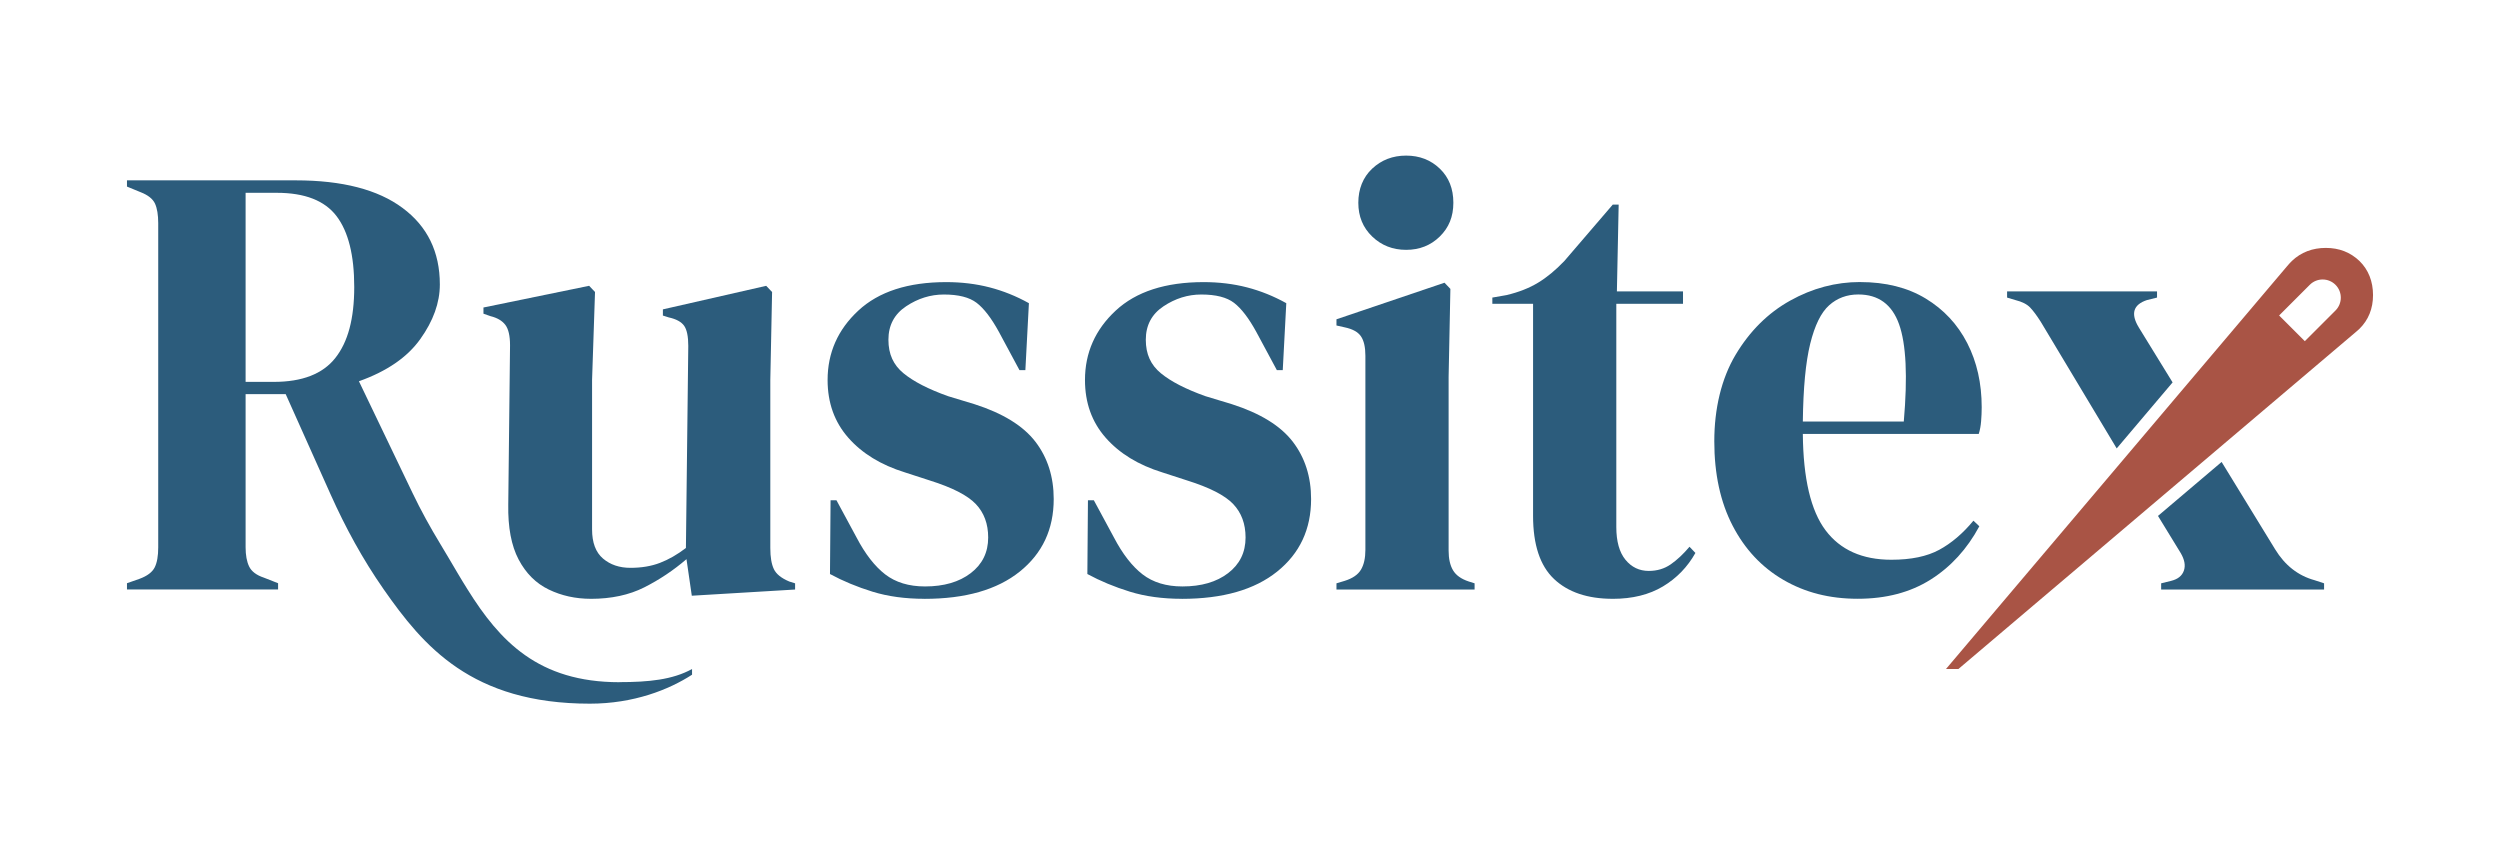
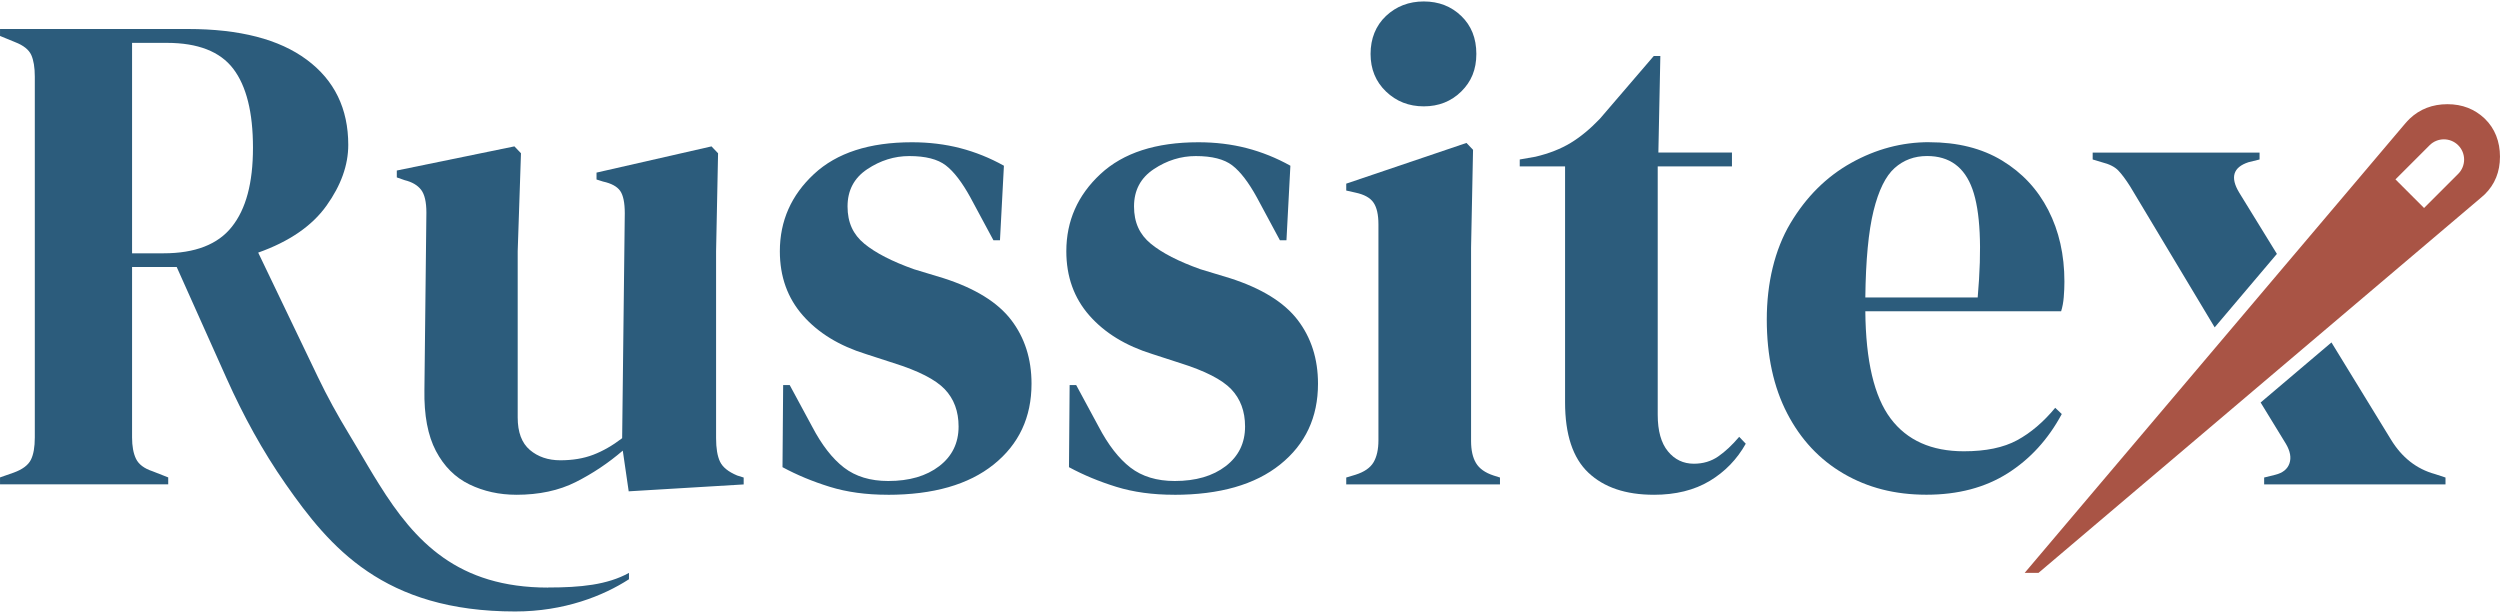
- <svg xmlns="http://www.w3.org/2000/svg" id="a" viewBox="0 0 1280 440">
+ <svg xmlns="http://www.w3.org/2000/svg" id="a" viewBox="65 79 1150 282">
  <polygon points="1066.99 259.11 1035.55 296.24 1035.54 296.24 1066.99 259.11" />
  <path d="M1095.03,167.59c-4.23-6.98-2.82-11.63,4.23-13.96l5.14-1.27v-3.17h-76.77v3.17l4.23,1.27c3.42.85,5.94,2.12,7.56,3.81,1.61,1.69,3.42,4.12,5.44,7.3l38.89,64.85,28.62-33.8-17.34-28.19Z" fill="#2c5c7c" />
  <path d="M1116.49,283.11c2.01,3.39,2.57,6.4,1.66,9.04-.91,2.65-3.07,4.39-6.5,5.24l-5.14,1.27v3.17h83.42v-3.17l-4.84-1.59c-8.47-2.32-15.22-7.62-20.25-15.87l-27.37-44.68-32.58,27.63,11.6,18.96Z" fill="#2c5c7c" />
  <path d="M302.55,306.59c-7.86,0-15.07-1.59-21.61-4.76-6.55-3.17-11.69-8.3-15.42-15.39-3.73-7.09-5.49-16.45-5.29-28.09l.91-81.56c0-4.87-.81-8.35-2.42-10.47-1.62-2.11-4.13-3.6-7.56-4.44l-3.63-1.27v-3.17l54.1-11.11,3.02,3.17-1.51,45.07v76.48c0,6.77,1.86,11.74,5.59,14.92,3.72,3.17,8.41,4.76,14.05,4.76s10.68-.84,15.11-2.54c4.43-1.69,8.87-4.23,13.3-7.62l1.21-103.46c0-4.86-.71-8.3-2.12-10.31-1.41-2-4.03-3.44-7.86-4.28l-3.02-.95v-3.17l52.89-12.06,3.02,3.17-.91,45.07v86c0,4.66.6,8.25,1.81,10.79,1.21,2.54,3.82,4.65,7.86,6.35l3.02.95v3.17l-52.89,3.17-2.72-18.72c-6.65,5.71-13.86,10.53-21.61,14.44-7.76,3.91-16.88,5.87-27.35,5.87Z" fill="#2c5c7c" />
  <path d="M473.31,306.59c-9.88,0-18.74-1.22-26.6-3.65-7.86-2.43-15.11-5.44-21.76-9.04l.3-37.76h3.02l10.28,19.04c4.43,8.47,9.32,14.76,14.66,18.89,5.34,4.12,12.14,6.19,20.4,6.19,9.67,0,17.48-2.27,23.42-6.82,5.94-4.55,8.92-10.63,8.92-18.25,0-6.98-2.12-12.69-6.35-17.14-4.23-4.44-12.09-8.46-23.58-12.06l-12.69-4.12c-12.29-3.81-21.96-9.73-29.02-17.77-7.06-8.04-10.58-17.88-10.58-29.52,0-13.96,5.24-25.81,15.72-35.54,10.47-9.73,25.49-14.6,45.03-14.6,7.86,0,15.26.9,22.22,2.7,6.95,1.8,13.65,4.5,20.1,8.09l-1.81,34.28h-3.02l-10.58-19.68c-3.83-6.98-7.61-11.9-11.33-14.76-3.73-2.86-9.32-4.28-16.78-4.28-6.85,0-13.3,2.01-19.34,6.03-6.04,4.02-9.07,9.73-9.07,17.14s2.57,12.91,7.71,17.14c5.14,4.23,12.74,8.15,22.82,11.74l13.6,4.12c14.51,4.66,24.88,11.06,31.13,19.2,6.24,8.15,9.37,17.93,9.37,29.36,0,15.45-5.79,27.82-17.38,37.13-11.59,9.31-27.86,13.96-48.81,13.96Z" fill="#2c5c7c" />
  <path d="M605.09,306.59c-9.88,0-18.74-1.22-26.6-3.65-7.86-2.43-15.11-5.44-21.76-9.04l.3-37.76h3.02l10.28,19.04c4.43,8.47,9.32,14.76,14.66,18.89,5.34,4.12,12.14,6.19,20.4,6.19,9.67,0,17.48-2.27,23.42-6.82,5.94-4.55,8.92-10.63,8.92-18.25,0-6.98-2.12-12.69-6.35-17.14-4.23-4.44-12.09-8.46-23.58-12.06l-12.69-4.12c-12.29-3.81-21.96-9.73-29.02-17.77-7.06-8.04-10.58-17.88-10.58-29.52,0-13.96,5.24-25.81,15.72-35.54,10.47-9.73,25.49-14.6,45.03-14.6,7.86,0,15.26.9,22.22,2.7,6.95,1.8,13.65,4.5,20.1,8.09l-1.81,34.28h-3.02l-10.58-19.68c-3.83-6.98-7.61-11.9-11.33-14.76-3.73-2.86-9.32-4.28-16.78-4.28-6.85,0-13.3,2.01-19.34,6.03-6.04,4.02-9.07,9.73-9.07,17.14s2.57,12.91,7.71,17.14c5.14,4.23,12.74,8.15,22.82,11.74l13.6,4.12c14.51,4.66,24.88,11.06,31.13,19.2,6.24,8.15,9.37,17.93,9.37,29.36,0,15.45-5.79,27.82-17.38,37.13-11.59,9.31-27.86,13.96-48.81,13.96Z" fill="#2c5c7c" />
  <path d="M684.27,301.83v-3.17l4.23-1.27c4.03-1.27,6.8-3.17,8.31-5.71,1.51-2.54,2.27-5.92,2.27-10.15v-99.33c0-4.44-.75-7.78-2.27-10-1.51-2.22-4.28-3.75-8.31-4.6l-4.23-.95v-3.17l55.31-18.73,3.02,3.17-.91,45.07v88.86c0,4.23.75,7.62,2.27,10.15,1.51,2.54,4.18,4.44,8.01,5.71l3.02.95v3.17h-70.73ZM719.94,127.92c-6.85,0-12.65-2.27-17.38-6.82-4.74-4.55-7.1-10.31-7.1-17.3s2.37-13.01,7.1-17.46c4.73-4.44,10.53-6.67,17.38-6.67s12.59,2.22,17.23,6.67c4.63,4.44,6.95,10.27,6.95,17.46s-2.32,12.75-6.95,17.3c-4.64,4.55-10.38,6.82-17.23,6.82Z" fill="#2c5c7c" />
  <path d="M825.73,306.59c-12.9,0-22.92-3.39-30.07-10.15-7.16-6.77-10.73-17.56-10.73-32.37v-108.54h-20.85v-3.17l7.25-1.27c6.24-1.48,11.64-3.6,16.17-6.35,4.53-2.75,9.01-6.45,13.45-11.11l24.79-28.88h3.02l-.91,44.43h33.85v6.35h-34.15v114.25c0,7.41,1.56,13.01,4.69,16.82,3.12,3.81,7.1,5.71,11.94,5.71,4.23,0,7.96-1.11,11.18-3.33,3.22-2.22,6.45-5.24,9.67-9.04l3.02,3.17c-4.03,7.19-9.57,12.91-16.62,17.14-7.06,4.23-15.62,6.35-25.69,6.35Z" fill="#2c5c7c" />
  <path d="M952.37,144.42c13.1,0,24.28,2.8,33.55,8.41,9.26,5.61,16.37,13.22,21.31,22.85,4.94,9.63,7.4,20.58,7.4,32.84,0,2.33-.1,4.71-.3,7.14-.2,2.44-.6,4.6-1.21,6.51h-90.07c.2,22.85,4.08,39.31,11.64,49.35,7.56,10.05,18.79,15.07,33.7,15.07,10.07,0,18.23-1.69,24.48-5.08,6.24-3.38,12.09-8.35,17.53-14.92l3.02,2.86c-6.25,11.64-14.56,20.74-24.93,27.29-10.38,6.56-22.82,9.83-37.33,9.83s-27-3.23-38.08-9.68c-11.08-6.45-19.75-15.71-25.99-27.77-6.25-12.06-9.37-26.45-9.37-43.16s3.63-32.1,10.88-44.27c7.26-12.16,16.57-21.42,27.96-27.77,11.38-6.35,23.32-9.52,35.82-9.52ZM951.46,150.77c-5.85,0-10.83,1.85-14.96,5.55-4.13,3.7-7.35,10.27-9.67,19.67-2.32,9.42-3.58,22.69-3.78,39.83h51.69c2.01-23.06,1.21-39.67-2.42-49.82s-10.58-15.23-20.85-15.23Z" fill="#2c5c7c" />
  <path d="M141.74,98.71h-15.99v96.8h14.48c14.52,0,25.02-4.07,31.44-12.22,6.46-8.14,9.7-20.23,9.7-36.35s-3.02-28.38-9.07-36.31c-6.04-7.93-16.25-11.92-30.56-11.92Z" fill="none" />
  <path d="M317.16,349.29c-41.64,0-61.28-21.09-77.74-47.45-1.76-2.77-3.44-5.58-5.12-8.4-2.97-5.02-5.9-10.05-8.89-14.98-5.13-8.45-9.9-17.1-14.17-26.01l-27.47-57.25c14.31-5.08,24.81-12.3,31.44-21.62,6.63-9.28,9.99-18.6,9.99-27.92,0-16.71-6.38-29.76-19.06-39.17-12.68-9.45-30.94-14.15-54.7-14.15h-86.43v3.19l6.93,2.85c3.82,1.47,6.3,3.44,7.43,5.88,1.09,2.43,1.64,5.75,1.64,9.99v165.98c0,4.41-.59,7.85-1.81,10.28-1.22,2.43-3.82,4.41-7.85,5.88l-6.34,2.22v3.19h77.37v-3.19l-7.26-2.85c-3.82-1.26-6.34-3.19-7.56-5.71-1.22-2.52-1.81-5.84-1.81-9.82v-78.42h20.53l13.48,30.1,9.54,21.3c7.56,16.88,16.44,33.17,27.02,48.34.06.08.12.17.17.25,20.19,28.88,44.89,58.48,105.51,58.48,22.48,0,40.48-7.16,52.33-14.83v-2.92c-9.98,5.52-22.36,6.72-37.15,6.72ZM171.67,183.3c-6.42,8.14-16.92,12.22-31.44,12.22h-14.48v-96.8h15.99c14.31,0,24.52,3.99,30.56,11.92,6.04,7.93,9.07,20.02,9.07,36.31s-3.23,28.21-9.7,36.35Z" fill="#2c5c7c" />
  <path d="M1208.03,133.61c-4.67-4.44-10.37-6.68-17.21-6.68s-12.68,2.23-17.37,6.68c-.3.29-.67.68-1.05,1.08-.14.16-.29.32-.43.48-.14.16-.27.31-.4.45-.44.5-.76.88-.76.88l-10.74,12.68-10.29,12.16-33.95,40.08-40.38,47.7-8.46,9.99-31.44,37.13h-.01l-4.73,5.58-34.46,40.7h6.36l47.99-40.7,9.25-7.83,41.6-35.28,32.58-27.62,72.08-61.12.34-.29c.5-.42,1.01-.84,1.47-1.31,4.61-4.53,6.97-10.33,6.97-17.29s-2.35-13.01-6.97-17.47ZM1195.77,158.98l-15.7,15.7-13.16-13.16,15.7-15.7c3.63-3.63,9.53-3.63,13.16,0s3.63,9.53,0,13.16Z" fill="#a95445" />
</svg>
